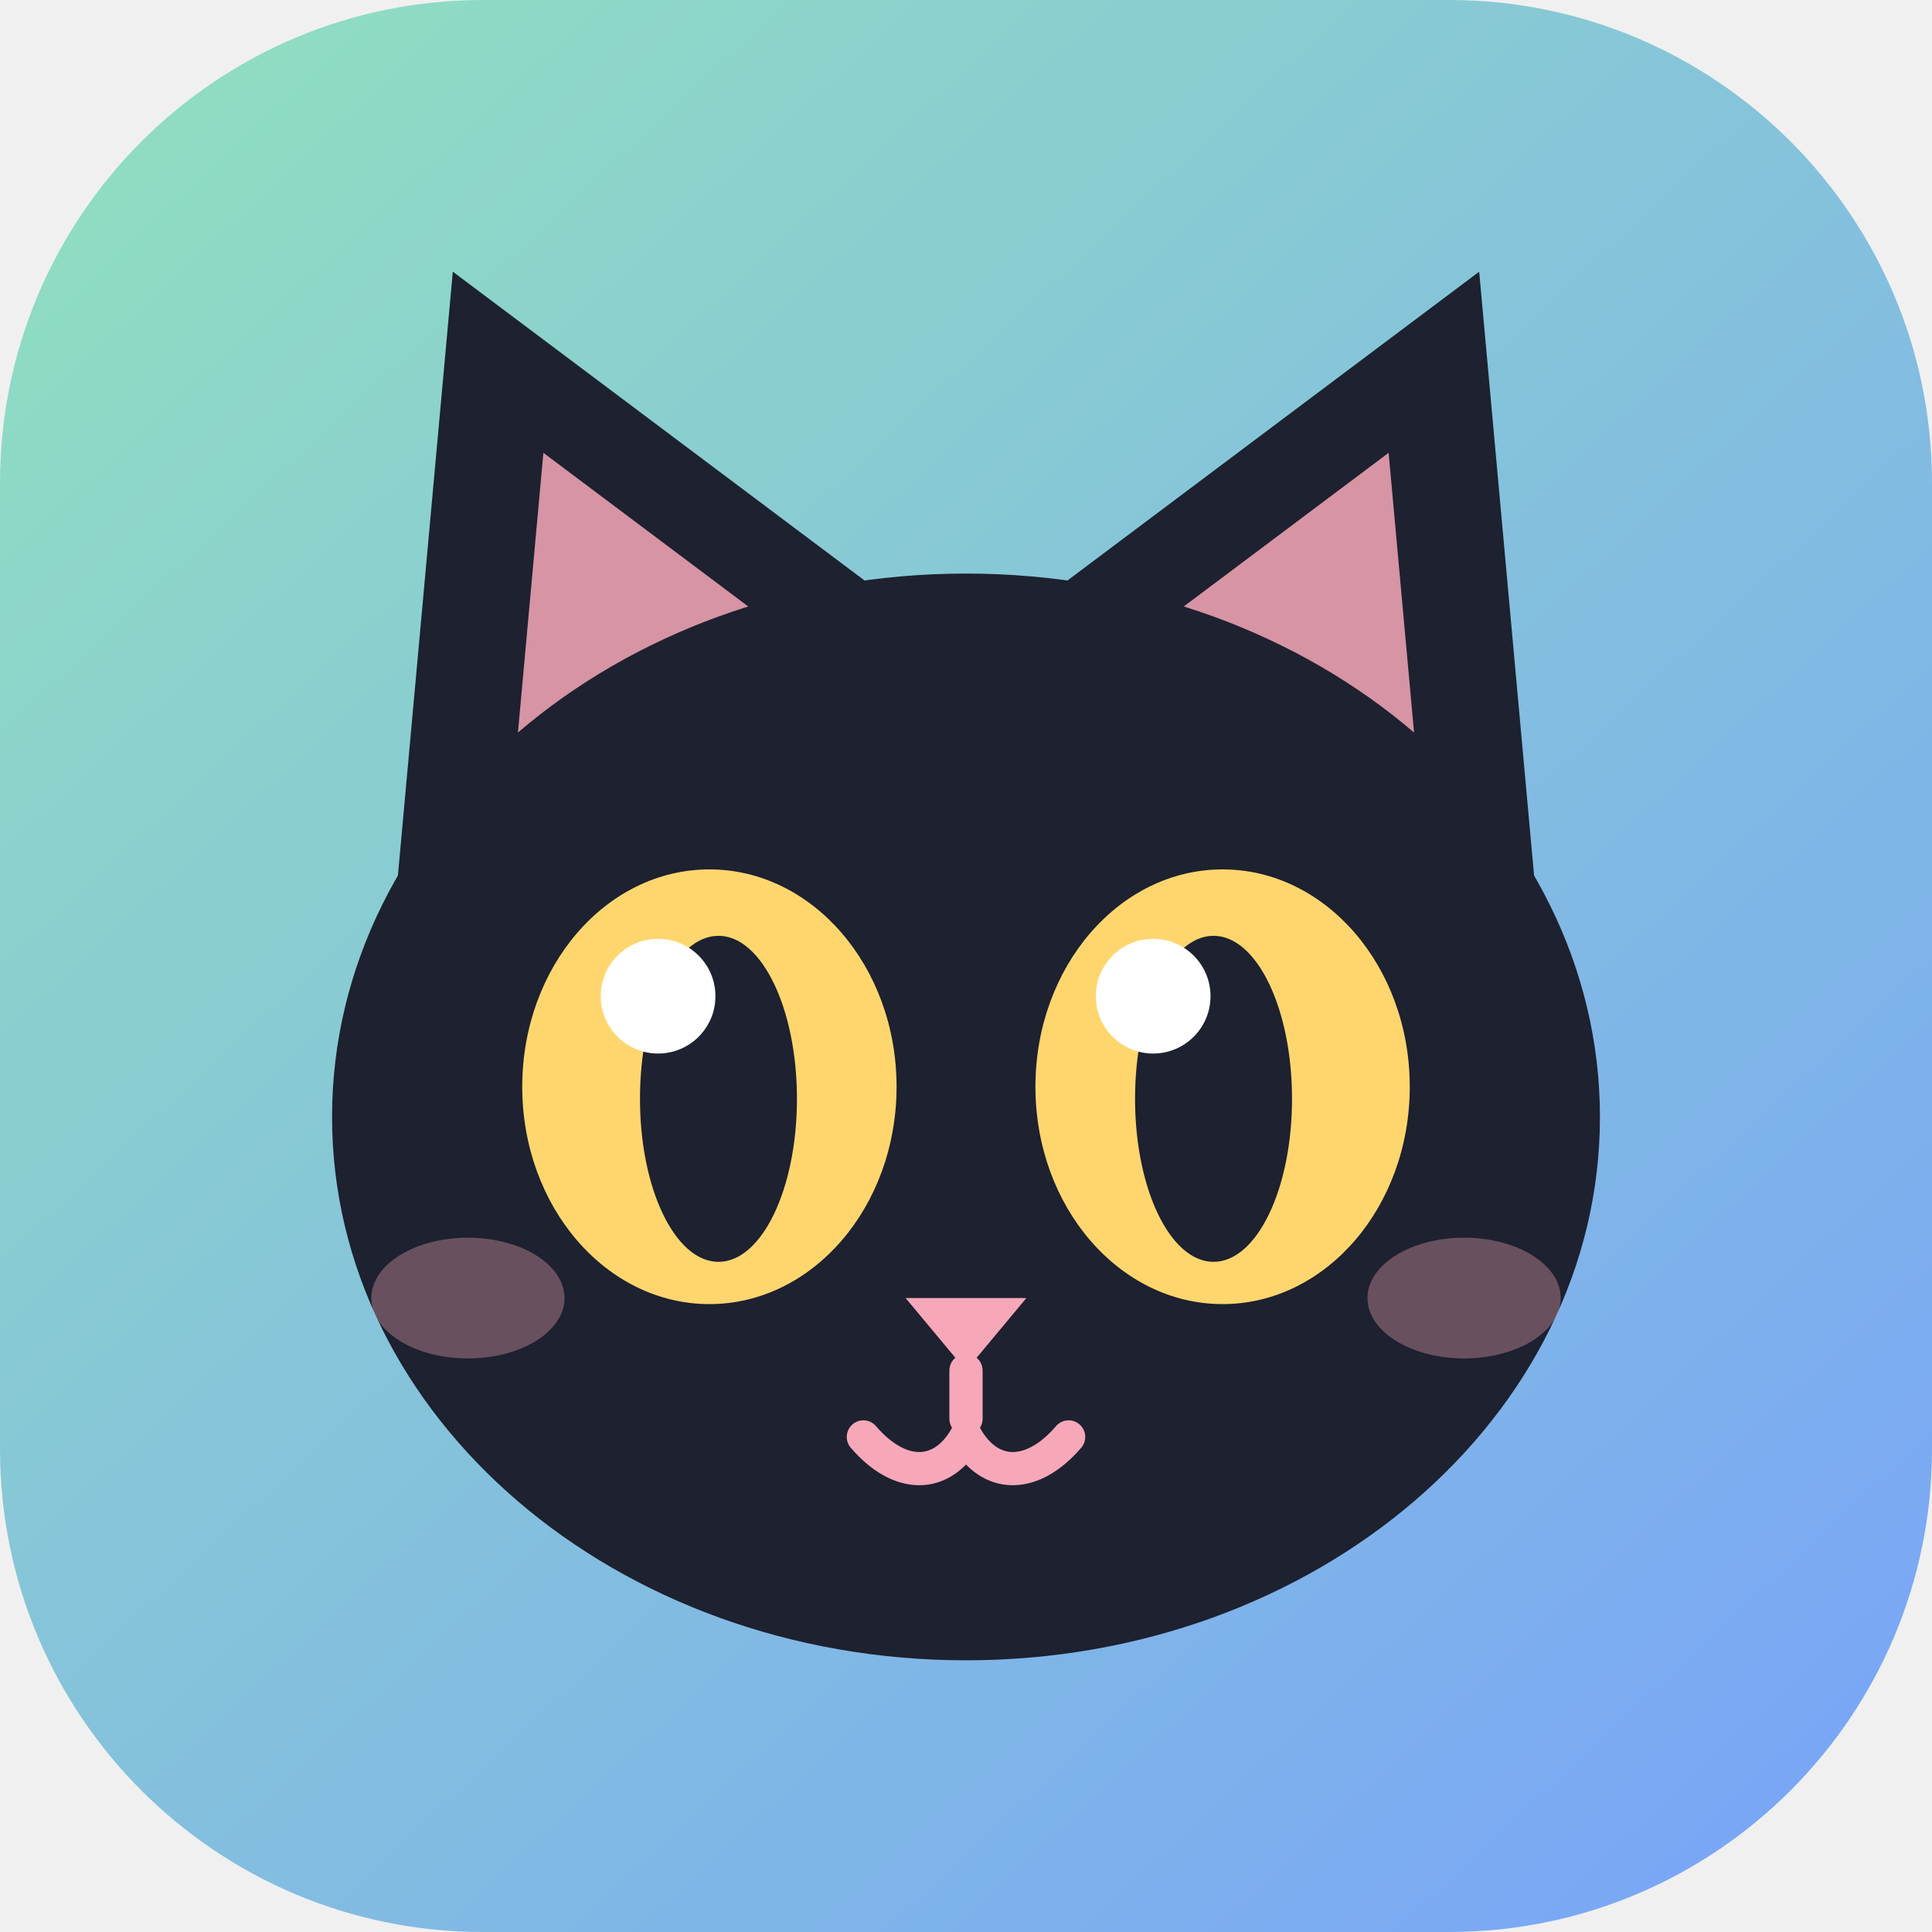
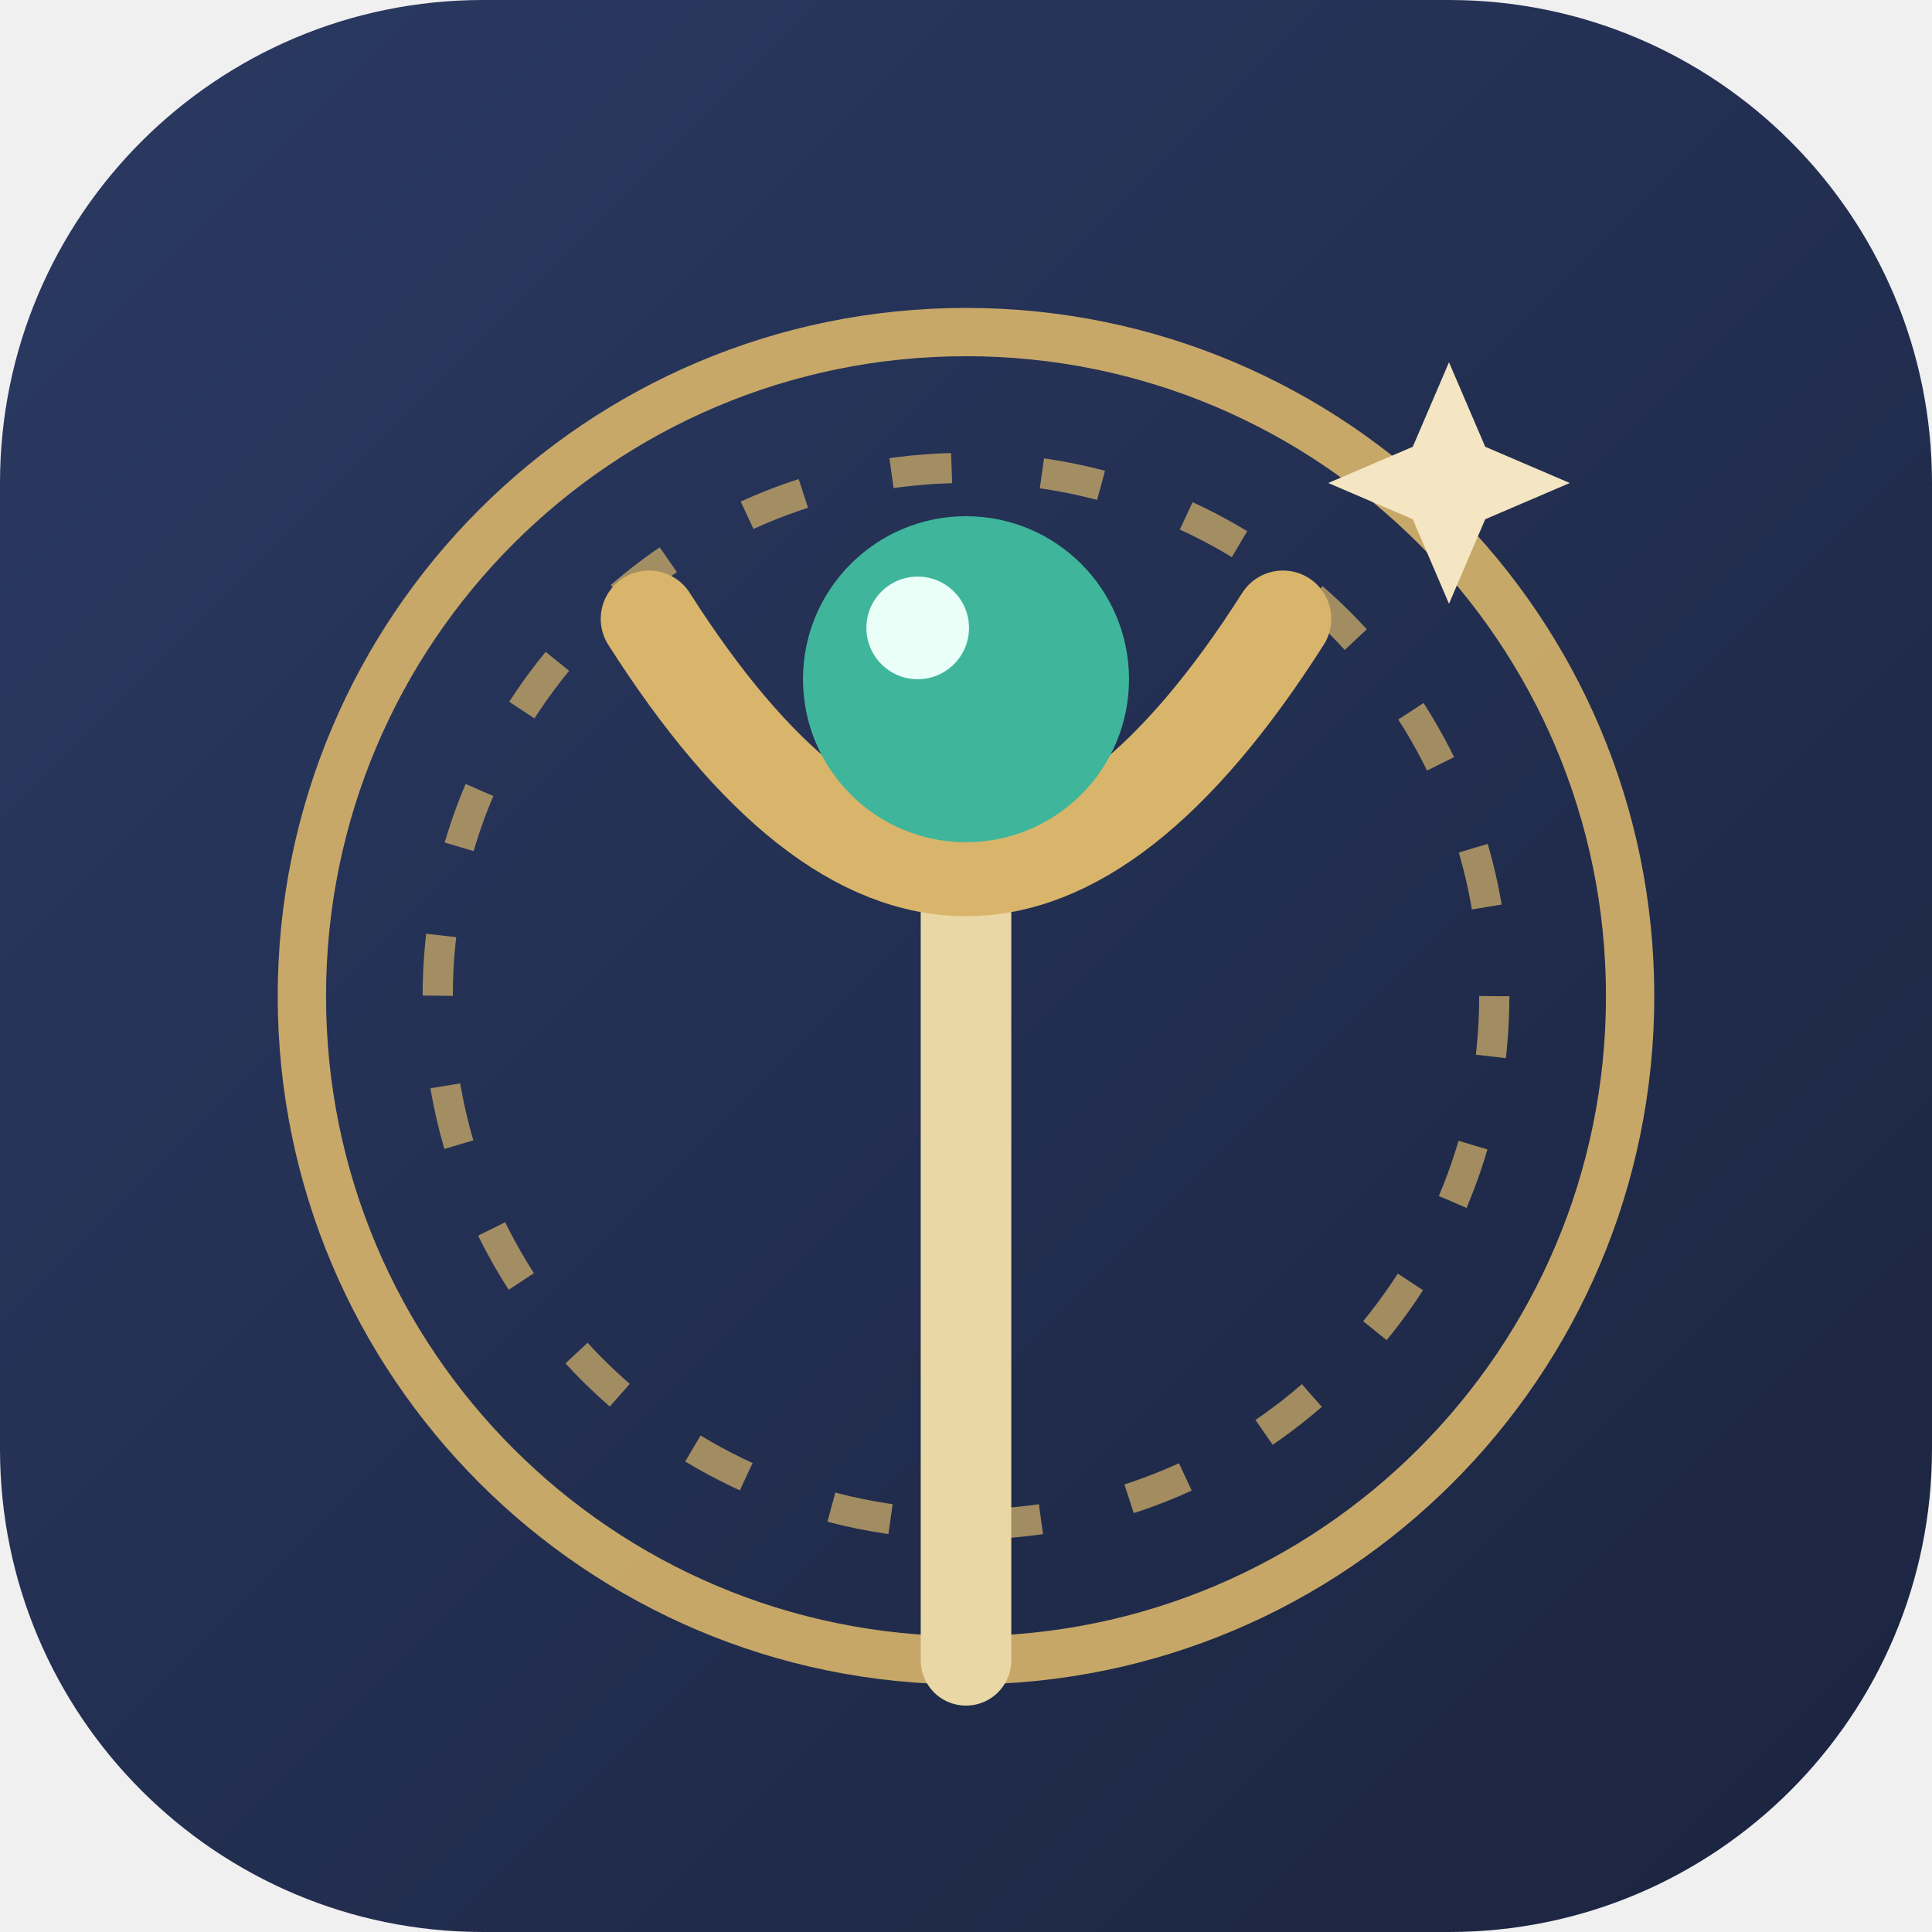
<svg xmlns="http://www.w3.org/2000/svg" viewBox="0 0 64 64">
  <defs>
-     <linearGradient id="g" x1="6" y1="4" x2="58" y2="60" gradientUnits="userSpaceOnUse">
-       <stop offset="0" stop-color="#8fdcc3" />
-       <stop offset="1" stop-color="#7aa7f5" />
+     <linearGradient id="g" x1="0" y1="0" x2="1" y2="1">
+       <stop offset="0" stop-color="#2b3a63" />
+       <stop offset="1" stop-color="#1b2440" />
    </linearGradient>
  </defs>
  <rect width="64" height="64" rx="16" fill="url(#g)" />
-   <path d="M13 31 15 9l16 12Z M51 31 49 9 33 21Z" fill="#1d2130" stroke-linejoin="round" />
-   <path d="M17 26 18 15l8 6Z M47 26 46 15l-8 6Z" fill="#f7a8b8" opacity=".85" />
-   <ellipse cx="32" cy="37" rx="21" ry="18" fill="#1d2130" />
-   <ellipse cx="23.5" cy="36" rx="6.2" ry="7.2" fill="#ffd66e" />
-   <ellipse cx="40.5" cy="36" rx="6.2" ry="7.2" fill="#ffd66e" />
-   <ellipse cx="23.8" cy="36.4" rx="2.6" ry="5.4" fill="#1d2130" />
-   <ellipse cx="40.2" cy="36.4" rx="2.6" ry="5.4" fill="#1d2130" />
-   <circle cx="21.8" cy="33" r="1.9" fill="#fff" />
-   <circle cx="38.2" cy="33" r="1.9" fill="#fff" />
-   <path d="M30 43h4l-2 2.4Z" fill="#f7a8b8" />
-   <path d="M32 45.4v1.6m-3.4.6c1.2 1.4 2.6 1.4 3.4 0 .8 1.4 2.2 1.4 3.4 0" fill="none" stroke="#f7a8b8" stroke-width="1.1" stroke-linecap="round" />
-   <ellipse cx="15.5" cy="43" rx="3.2" ry="2" fill="#f7a8b8" opacity=".35" />
-   <ellipse cx="48.5" cy="43" rx="3.2" ry="2" fill="#f7a8b8" opacity=".35" />
+   <circle cx="32" cy="33" r="22" fill="none" stroke="#d8b56a" stroke-width="1.6" opacity=".9" />
+   <circle cx="32" cy="33" r="17.5" fill="none" stroke="#d8b56a" stroke-width="1" stroke-dasharray="2 3" opacity=".7" />
+   <path d="M32 55V28" stroke="#ead7a6" stroke-width="3" stroke-linecap="round" />
+   <path d="M21.5 20.5Q32 37 42.5 20.5" fill="none" stroke="#d8b56a" stroke-width="3.2" stroke-linecap="round" />
+   <circle cx="32" cy="22.5" r="5.4" fill="#3fb59b" />
+   <circle cx="30.4" cy="20.8" r="1.7" fill="#e9fff8" />
+   <path d="M48 12l1.2 2.8 2.8 1.2-2.8 1.2L48 20l-1.2-2.8-2.8-1.2 2.8-1.2Z" fill="#f4e6c2" />
</svg>
